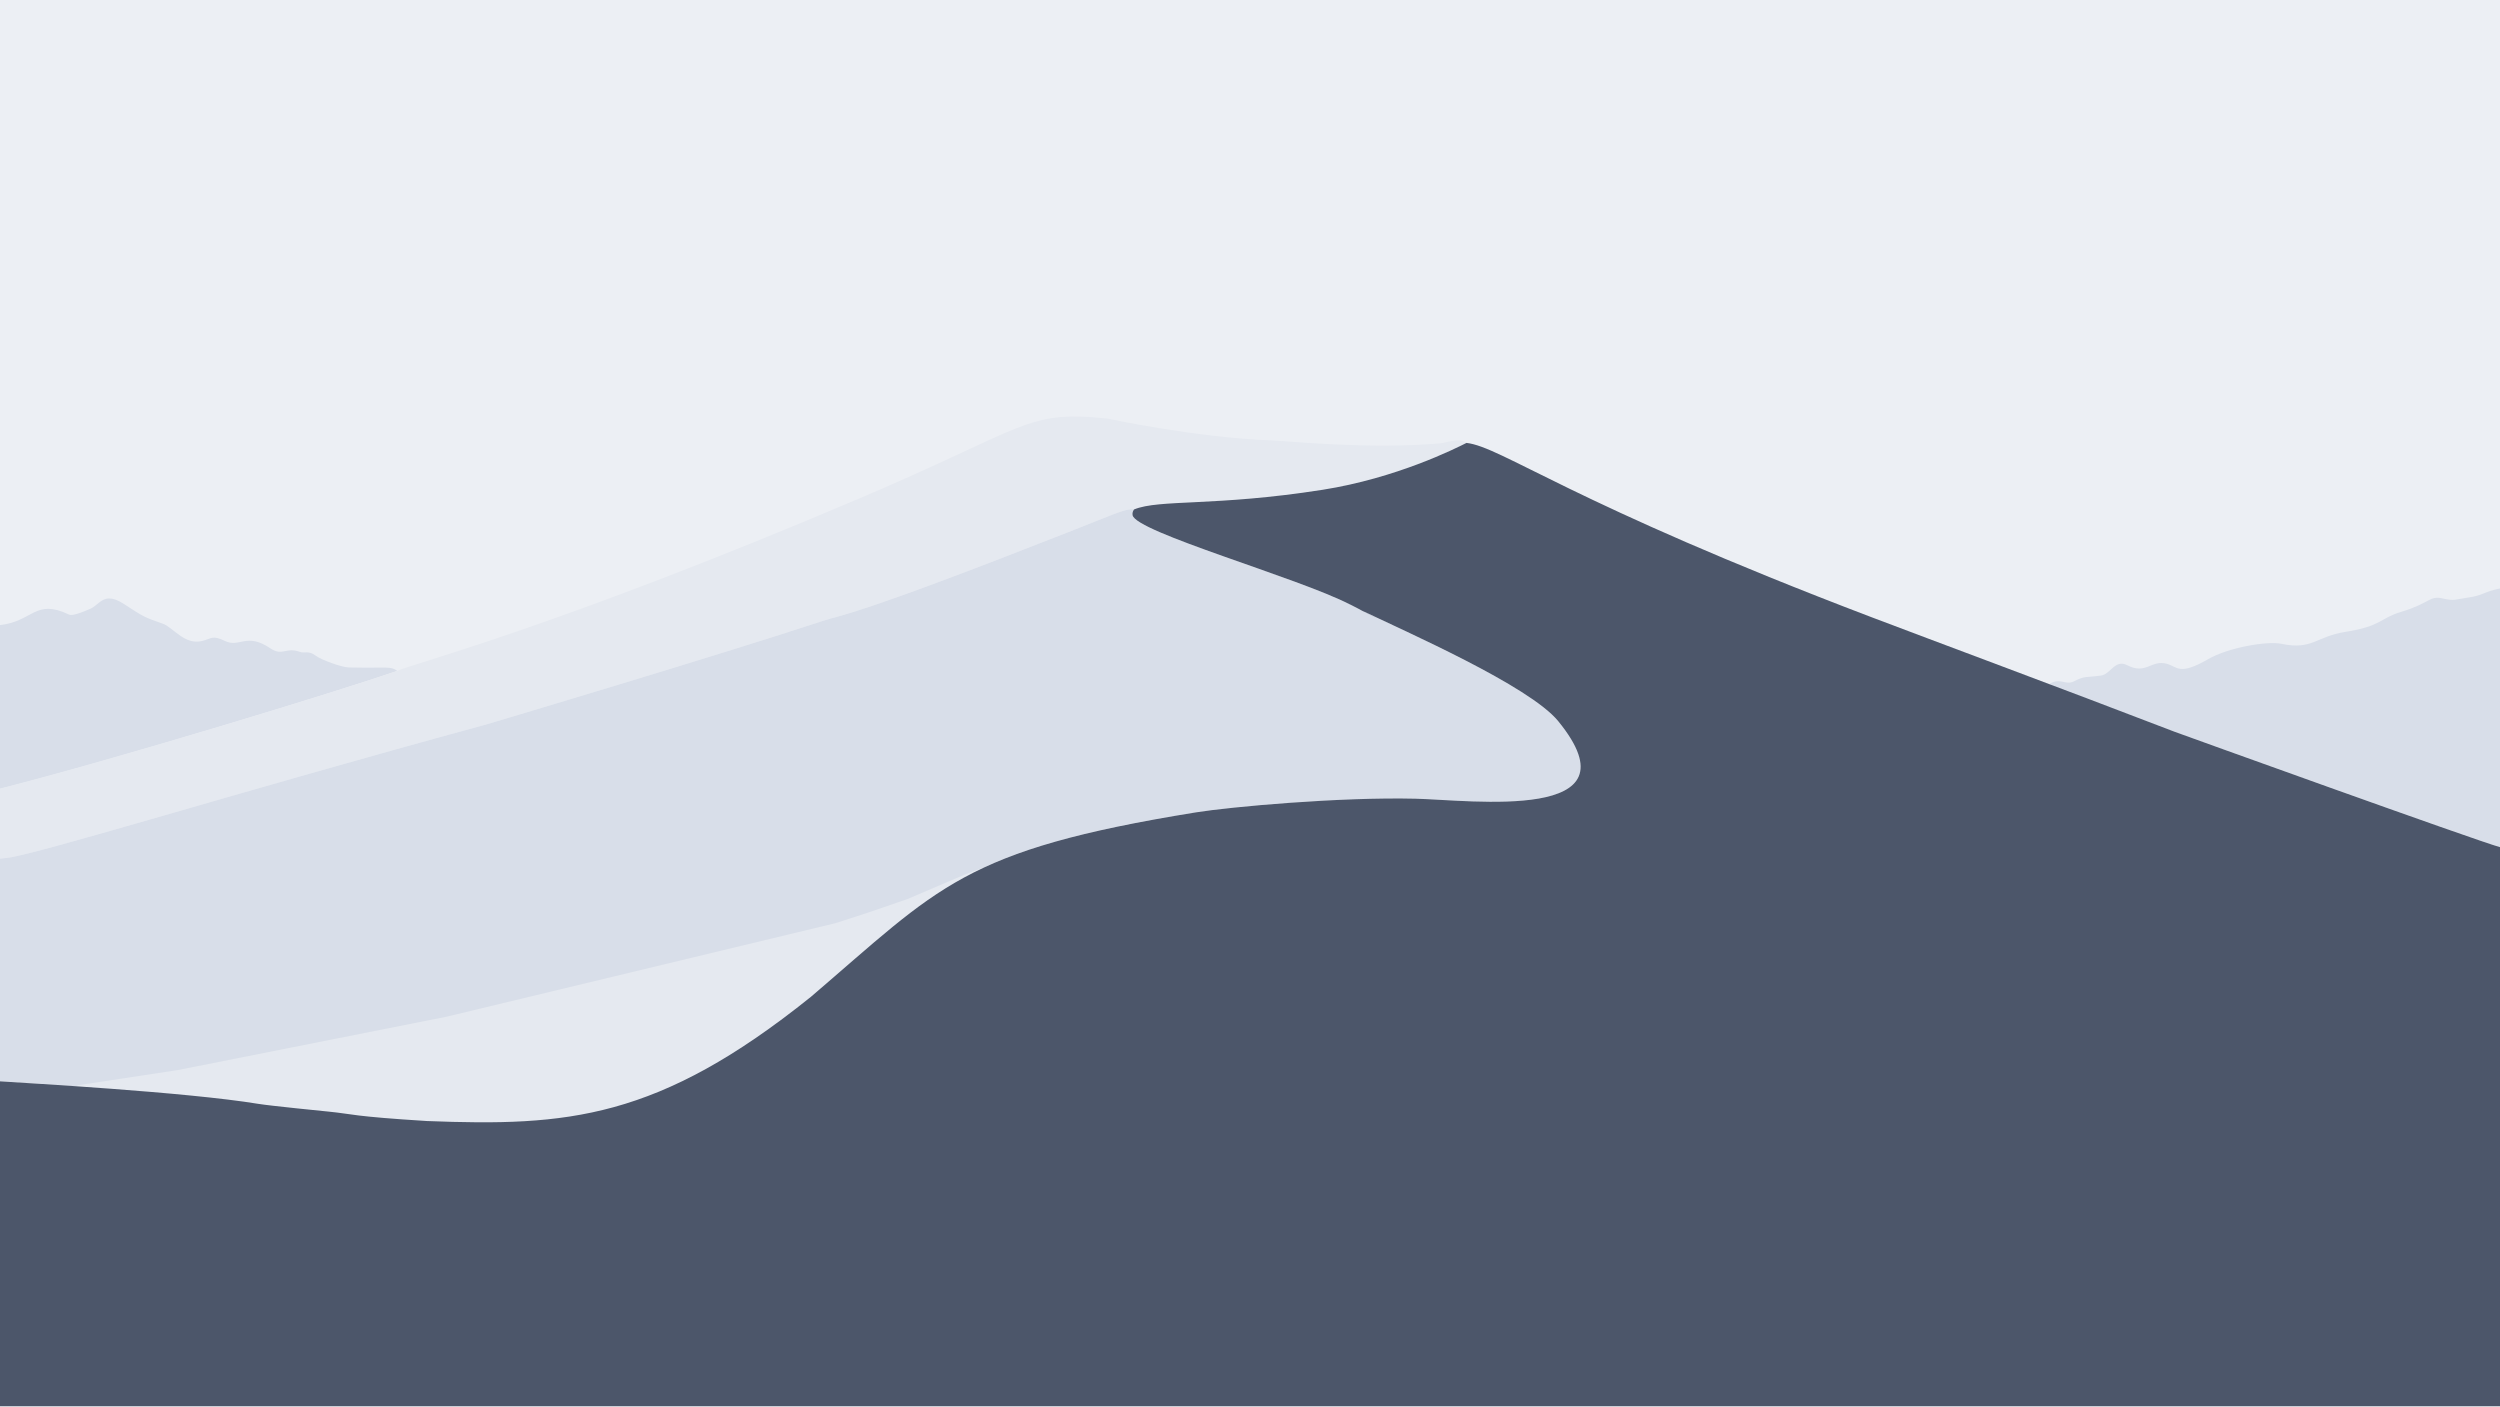
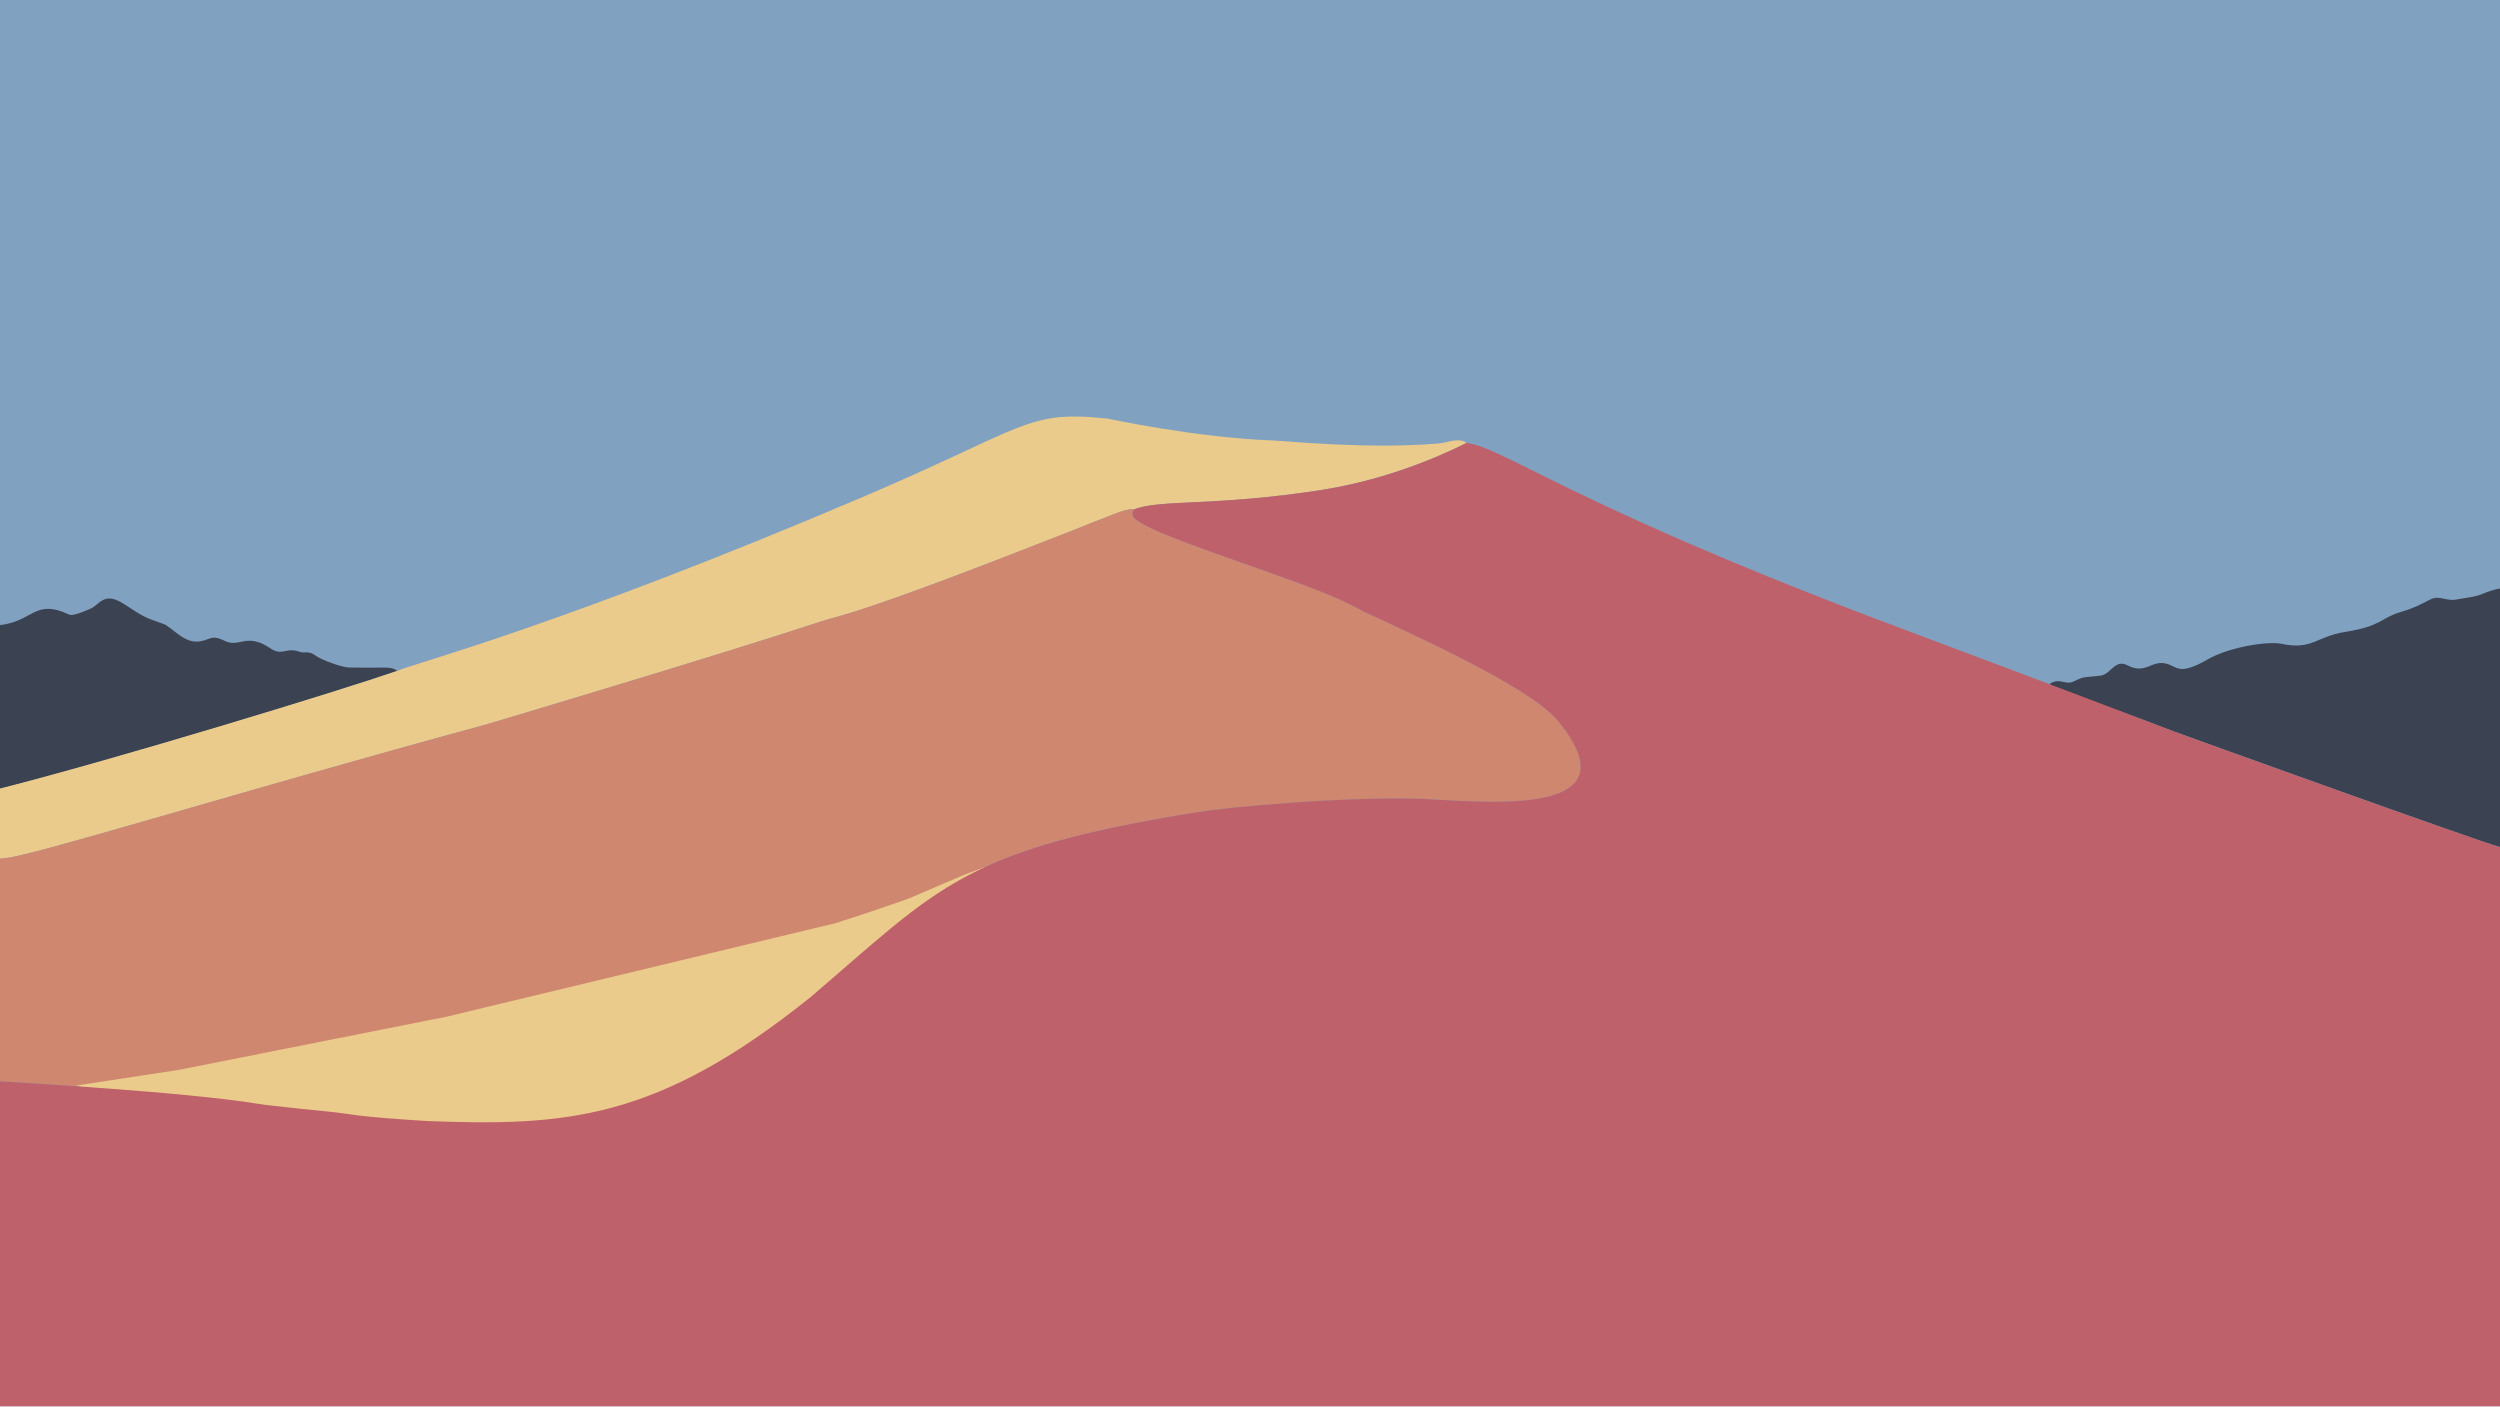
<svg xmlns="http://www.w3.org/2000/svg" width="5120" height="2880" viewBox="0 0 5120 2880" version="1.1" id="svg1">
  <defs id="defs1" />
-   <rect id="rect1" width="5120" height="2880" x="0" y="0" style="fill:#eceff4;fill-opacity:1" />
-   <path id="path1-0" style="clip-rule:evenodd;fill:#d8dee9;fill-opacity:1;fill-rule:evenodd;stroke-width:4.998;stroke-linejoin:round;stroke-miterlimit:2" d="M 5120 1205.17 C 5085.261 1212.077 5087.419 1219.363 5052.395 1224.176 C 5027.286 1227.629 5027.311 1231.298 5002.457 1225.641 C 4974.839 1219.353 4977.667 1235.056 4916.994 1253.273 C 4873.328 1266.378 4878.618 1282.211 4802.502 1294.221 C 4744.213 1303.412 4735.106 1331.703 4673.078 1318.629 C 4642.347 1312.152 4562.479 1326.651 4522.566 1349.766 C 4463.193 1384.155 4459.714 1365.739 4437.979 1359.522 C 4405.708 1350.291 4395.643 1382.565 4356.615 1362.395 C 4331.367 1349.345 4322.735 1380.923 4302.574 1383.602 C 4270.983 1387.805 4269.978 1383.84 4247.938 1395.17 C 4229.641 1404.576 4219.981 1386.765 4197.541 1400.603 C 4212.519 1416.601 4217.372 1407.88 4453.367 1498.545 C 4460.074 1501.119 5077.399 1723.839 5120 1734.934 L 5120 1205.17 z M 223.438 1225.678 C 206.349 1225.931 198.205 1241.022 185.42 1246.602 C 149.296 1262.365 143.894 1259.825 140.535 1258.246 C 71.441 1225.742 67.846 1272.509 0 1280.228 L 0 1615.672 L 2.281 1614.988 C 239.126 1554.835 693.959 1415.411 813.701 1373.975 C 798.713 1363.799 797.157 1368.617 714.434 1366.973 C 699.4 1366.678 657.04 1350.941 646.42 1342.76 C 632.011 1331.66 623.604 1338.46 614.498 1335.147 C 584.251 1324.136 579.58 1345.182 553.002 1327.33 C 504.748 1294.929 490.61 1327.052 460.883 1312.748 C 435.159 1300.368 434.245 1307.469 414.174 1312.652 C 378.285 1321.923 354.025 1284.556 333.814 1277.469 C 295.322 1263.975 295.405 1264.094 253.559 1236.816 C 240.819 1228.514 231.205 1225.563 223.438 1225.678 z " />
-   <path id="path5" style="clip-rule:evenodd;fill:#e5e9f0;fill-opacity:1;fill-rule:evenodd;stroke-width:4.998;stroke-linejoin:round;stroke-miterlimit:2" d="M 2212.898 853.201 C 2097.067 849.778 2062.413 892.088 1763.562 1019.283 C 1141.639 1283.97 842.918 1359.736 813.701 1373.975 C 694.099 1415.363 237.082 1554.693 0 1614.961 L 0 1758.637 C 2.972 1758.374 7.813 1757.496 10.377 1757.369 C 60.715 1754.84 487.406 1621.885 994.115 1484.182 C 1000.073 1482.562 1477.91 1340.051 1684.508 1271.756 C 1726.349 1257.927 1743.971 1264.433 2188.568 1089.551 C 2288.139 1050.388 2306.501 1040.822 2322.514 1043.361 C 2374.181 1022.041 2488.18 1037.68 2708.262 1003.141 C 2860.174 979.296 2981.231 918.252 3003.406 907.072 C 3000.827 906.382 2996.609 898.837 2973.045 903.08 C 2965.963 904.354 2956.117 907.372 2948.24 908.057 C 2803.195 920.686 2639.867 903.295 2603.523 901.926 C 2447.573 896.058 2269.867 857.5 2268.518 857.355 C 2247.65 855.114 2229.446 853.69 2212.898 853.201 z " />
-   <path id="path4" style="clip-rule:evenodd;fill:#d8dee9;fill-opacity:1;fill-rule:evenodd;stroke-width:4.998;stroke-linejoin:round;stroke-miterlimit:2" d="M 2316.246 1043.012 C 2300.643 1043.677 2275.693 1055.283 2188.568 1089.551 C 1743.971 1264.433 1726.349 1257.927 1684.508 1271.756 C 1477.91 1340.051 1000.073 1482.562 994.115 1484.182 C 487.406 1621.885 60.715 1754.84 10.377 1757.369 C 7.761 1757.499 2.93 1758.409 0 1758.65 L 0 2214.443 C 46.862 2217.845 379.385 2236.063 529.367 2260.75 C 552.832 2264.613 662.677 2275.558 674.287 2276.713 C 721.571 2281.426 720.702 2286.314 874.273 2295.865 C 1161.446 2307 1347.422 2293.245 1660.758 2041.492 C 1924.295 1816.342 1971.076 1741.197 2448.488 1663.842 C 2520.231 1652.217 2745.132 1632.05 2898.479 1635.703 C 3012.438 1638.417 3361.282 1685.292 3191.223 1476.949 C 3131.974 1404.361 2879.152 1293.801 2789.691 1250.66 C 2815.735 1264.159 2844.163 1279.097 2781.846 1246.836 C 2784.295 1248.04 2786.918 1249.321 2789.691 1250.66 C 2774.933 1243.004 2760.934 1235.811 2764.678 1237.945 C 2659.414 1183.395 2325.102 1089.547 2319.519 1055.027 C 2318.335 1047.706 2322.324 1044.106 2322.514 1043.361 C 2320.512 1043.044 2318.475 1042.917 2316.246 1043.012 z " />
-   <path style="display:inline;opacity:1;fill:#e5e9f0;fill-opacity:1" d="m 156.579,2223.026 207.895,-31.579 550,-109.211 796.053,-191.447 65.132,-21.053 82.966,-28.513 116.376,-49.776 43.421,-16.447 -637.5,572.368 -683.553,30.263 z" id="path1" />
-   <path id="path3" style="clip-rule:evenodd;fill:#4c566a;fill-opacity:1;fill-rule:evenodd;stroke-width:4.998;stroke-linejoin:round;stroke-miterlimit:2" d="M 3003.406 907.072 C 2981.231 918.252 2860.174 979.296 2708.262 1003.141 C 2488.183 1037.68 2374.184 1022.042 2322.516 1043.361 C 2322.356 1043.981 2322.194 1044.613 2322.514 1043.363 C 2322.322 1044.109 2318.335 1047.707 2319.519 1055.027 C 2325.102 1089.547 2659.414 1183.395 2764.678 1237.945 C 2760.936 1235.811 2774.923 1242.998 2789.682 1250.65 C 2879.128 1293.789 3131.97 1404.358 3191.223 1476.949 C 3361.282 1685.292 3012.438 1638.417 2898.479 1635.703 C 2745.132 1632.05 2520.231 1652.217 2448.488 1663.842 C 1971.076 1741.197 1924.295 1816.342 1660.758 2041.492 C 1347.422 2293.245 1161.446 2307 874.273 2295.865 C 720.702 2286.314 721.571 2281.426 674.287 2276.713 C 662.677 2275.558 552.832 2264.613 529.367 2260.75 C 381.03 2236.333 52.549 2218.246 0 2214.561 L 0 2880 L 5120 2880 L 5120 1734.934 C 5077.399 1723.839 4460.074 1501.119 4453.367 1498.545 C 4217.372 1407.88 3960.34 1312.516 3833.432 1264.248 C 3214.477 1028.838 3076.034 915.519 3003.406 907.072 z M 2789.682 1250.65 C 2786.9 1249.309 2784.275 1248.032 2781.82 1246.824 C 2844.175 1279.106 2815.727 1264.155 2789.682 1250.65 z M 2322.516 1043.361 C 2322.672 1042.752 2322.826 1042.152 2322.514 1043.361 L 2322.516 1043.361 z " />
+   <rect id="rect1" width="5120" height="2880" x="0" y="0" style="fill:#81a1c1;fill-opacity:1" />
+   <path id="path1-0" style="clip-rule:evenodd;fill:#3b4252;fill-opacity:1;fill-rule:evenodd;stroke-width:4.998;stroke-linejoin:round;stroke-miterlimit:2" d="M 5120 1205.17 C 5085.261 1212.077 5087.419 1219.363 5052.395 1224.176 C 5027.286 1227.629 5027.311 1231.298 5002.457 1225.641 C 4974.839 1219.353 4977.667 1235.056 4916.994 1253.273 C 4873.328 1266.378 4878.618 1282.211 4802.502 1294.221 C 4744.213 1303.412 4735.106 1331.703 4673.078 1318.629 C 4642.347 1312.152 4562.479 1326.651 4522.566 1349.766 C 4463.193 1384.155 4459.714 1365.739 4437.979 1359.522 C 4405.708 1350.291 4395.643 1382.565 4356.615 1362.395 C 4331.367 1349.345 4322.735 1380.923 4302.574 1383.602 C 4270.983 1387.805 4269.978 1383.84 4247.938 1395.17 C 4229.641 1404.576 4219.981 1386.765 4197.541 1400.603 C 4212.519 1416.601 4217.372 1407.88 4453.367 1498.545 C 4460.074 1501.119 5077.399 1723.839 5120 1734.934 L 5120 1205.17 z M 223.438 1225.678 C 206.349 1225.931 198.205 1241.022 185.42 1246.602 C 149.296 1262.365 143.894 1259.825 140.535 1258.246 C 71.441 1225.742 67.846 1272.509 0 1280.228 L 0 1615.672 L 2.281 1614.988 C 239.126 1554.835 693.959 1415.411 813.701 1373.975 C 798.713 1363.799 797.157 1368.617 714.434 1366.973 C 699.4 1366.678 657.04 1350.941 646.42 1342.76 C 632.011 1331.66 623.604 1338.46 614.498 1335.147 C 584.251 1324.136 579.58 1345.182 553.002 1327.33 C 504.748 1294.929 490.61 1327.052 460.883 1312.748 C 435.159 1300.368 434.245 1307.469 414.174 1312.652 C 378.285 1321.923 354.025 1284.556 333.814 1277.469 C 295.322 1263.975 295.405 1264.094 253.559 1236.816 C 240.819 1228.514 231.205 1225.563 223.438 1225.678 z " />
+   <path id="path5" style="clip-rule:evenodd;fill:#ebcb8b;fill-opacity:1;fill-rule:evenodd;stroke-width:4.998;stroke-linejoin:round;stroke-miterlimit:2" d="M 2212.898 853.201 C 2097.067 849.778 2062.413 892.088 1763.562 1019.283 C 1141.639 1283.97 842.918 1359.736 813.701 1373.975 C 694.099 1415.363 237.082 1554.693 0 1614.961 L 0 1758.637 C 2.972 1758.374 7.813 1757.496 10.377 1757.369 C 60.715 1754.84 487.406 1621.885 994.115 1484.182 C 1000.073 1482.562 1477.91 1340.051 1684.508 1271.756 C 1726.349 1257.927 1743.971 1264.433 2188.568 1089.551 C 2288.139 1050.388 2306.501 1040.822 2322.514 1043.361 C 2374.181 1022.041 2488.18 1037.68 2708.262 1003.141 C 2860.174 979.296 2981.231 918.252 3003.406 907.072 C 3000.827 906.382 2996.609 898.837 2973.045 903.08 C 2965.963 904.354 2956.117 907.372 2948.24 908.057 C 2803.195 920.686 2639.867 903.295 2603.523 901.926 C 2447.573 896.058 2269.867 857.5 2268.518 857.355 C 2247.65 855.114 2229.446 853.69 2212.898 853.201 z " />
+   <path id="path4" style="clip-rule:evenodd;fill:#d08770;fill-opacity:1;fill-rule:evenodd;stroke-width:4.998;stroke-linejoin:round;stroke-miterlimit:2" d="M 2316.246 1043.012 C 2300.643 1043.677 2275.693 1055.283 2188.568 1089.551 C 1743.971 1264.433 1726.349 1257.927 1684.508 1271.756 C 1477.91 1340.051 1000.073 1482.562 994.115 1484.182 C 487.406 1621.885 60.715 1754.84 10.377 1757.369 C 7.761 1757.499 2.93 1758.409 0 1758.65 L 0 2214.443 C 46.862 2217.845 379.385 2236.063 529.367 2260.75 C 552.832 2264.613 662.677 2275.558 674.287 2276.713 C 721.571 2281.426 720.702 2286.314 874.273 2295.865 C 1161.446 2307 1347.422 2293.245 1660.758 2041.492 C 1924.295 1816.342 1971.076 1741.197 2448.488 1663.842 C 2520.231 1652.217 2745.132 1632.05 2898.479 1635.703 C 3012.438 1638.417 3361.282 1685.292 3191.223 1476.949 C 3131.974 1404.361 2879.152 1293.801 2789.691 1250.66 C 2815.735 1264.159 2844.163 1279.097 2781.846 1246.836 C 2784.295 1248.04 2786.918 1249.321 2789.691 1250.66 C 2774.933 1243.004 2760.934 1235.811 2764.678 1237.945 C 2659.414 1183.395 2325.102 1089.547 2319.519 1055.027 C 2318.335 1047.706 2322.324 1044.106 2322.514 1043.361 C 2320.512 1043.044 2318.475 1042.917 2316.246 1043.012 z " />
+   <path style="display:inline;opacity:1;fill:#ebcb8b;fill-opacity:1" d="m 156.579,2223.026 207.895,-31.579 550,-109.211 796.053,-191.447 65.132,-21.053 82.966,-28.513 116.376,-49.776 43.421,-16.447 -637.5,572.368 -683.553,30.263 z" id="path1" />
+   <path id="path3" style="clip-rule:evenodd;fill:#bf616a;fill-opacity:1;fill-rule:evenodd;stroke-width:4.998;stroke-linejoin:round;stroke-miterlimit:2" d="M 3003.406 907.072 C 2981.231 918.252 2860.174 979.296 2708.262 1003.141 C 2488.183 1037.68 2374.184 1022.042 2322.516 1043.361 C 2322.356 1043.981 2322.194 1044.613 2322.514 1043.363 C 2322.322 1044.109 2318.335 1047.707 2319.519 1055.027 C 2325.102 1089.547 2659.414 1183.395 2764.678 1237.945 C 2760.936 1235.811 2774.923 1242.998 2789.682 1250.65 C 2879.128 1293.789 3131.97 1404.358 3191.223 1476.949 C 3361.282 1685.292 3012.438 1638.417 2898.479 1635.703 C 2745.132 1632.05 2520.231 1652.217 2448.488 1663.842 C 1971.076 1741.197 1924.295 1816.342 1660.758 2041.492 C 1347.422 2293.245 1161.446 2307 874.273 2295.865 C 720.702 2286.314 721.571 2281.426 674.287 2276.713 C 662.677 2275.558 552.832 2264.613 529.367 2260.75 C 381.03 2236.333 52.549 2218.246 0 2214.561 L 0 2880 L 5120 2880 L 5120 1734.934 C 5077.399 1723.839 4460.074 1501.119 4453.367 1498.545 C 4217.372 1407.88 3960.34 1312.516 3833.432 1264.248 C 3214.477 1028.838 3076.034 915.519 3003.406 907.072 z M 2789.682 1250.65 C 2786.9 1249.309 2784.275 1248.032 2781.82 1246.824 C 2844.175 1279.106 2815.727 1264.155 2789.682 1250.65 z M 2322.516 1043.361 C 2322.672 1042.752 2322.826 1042.152 2322.514 1043.361 L 2322.516 1043.361 z " />
</svg>
